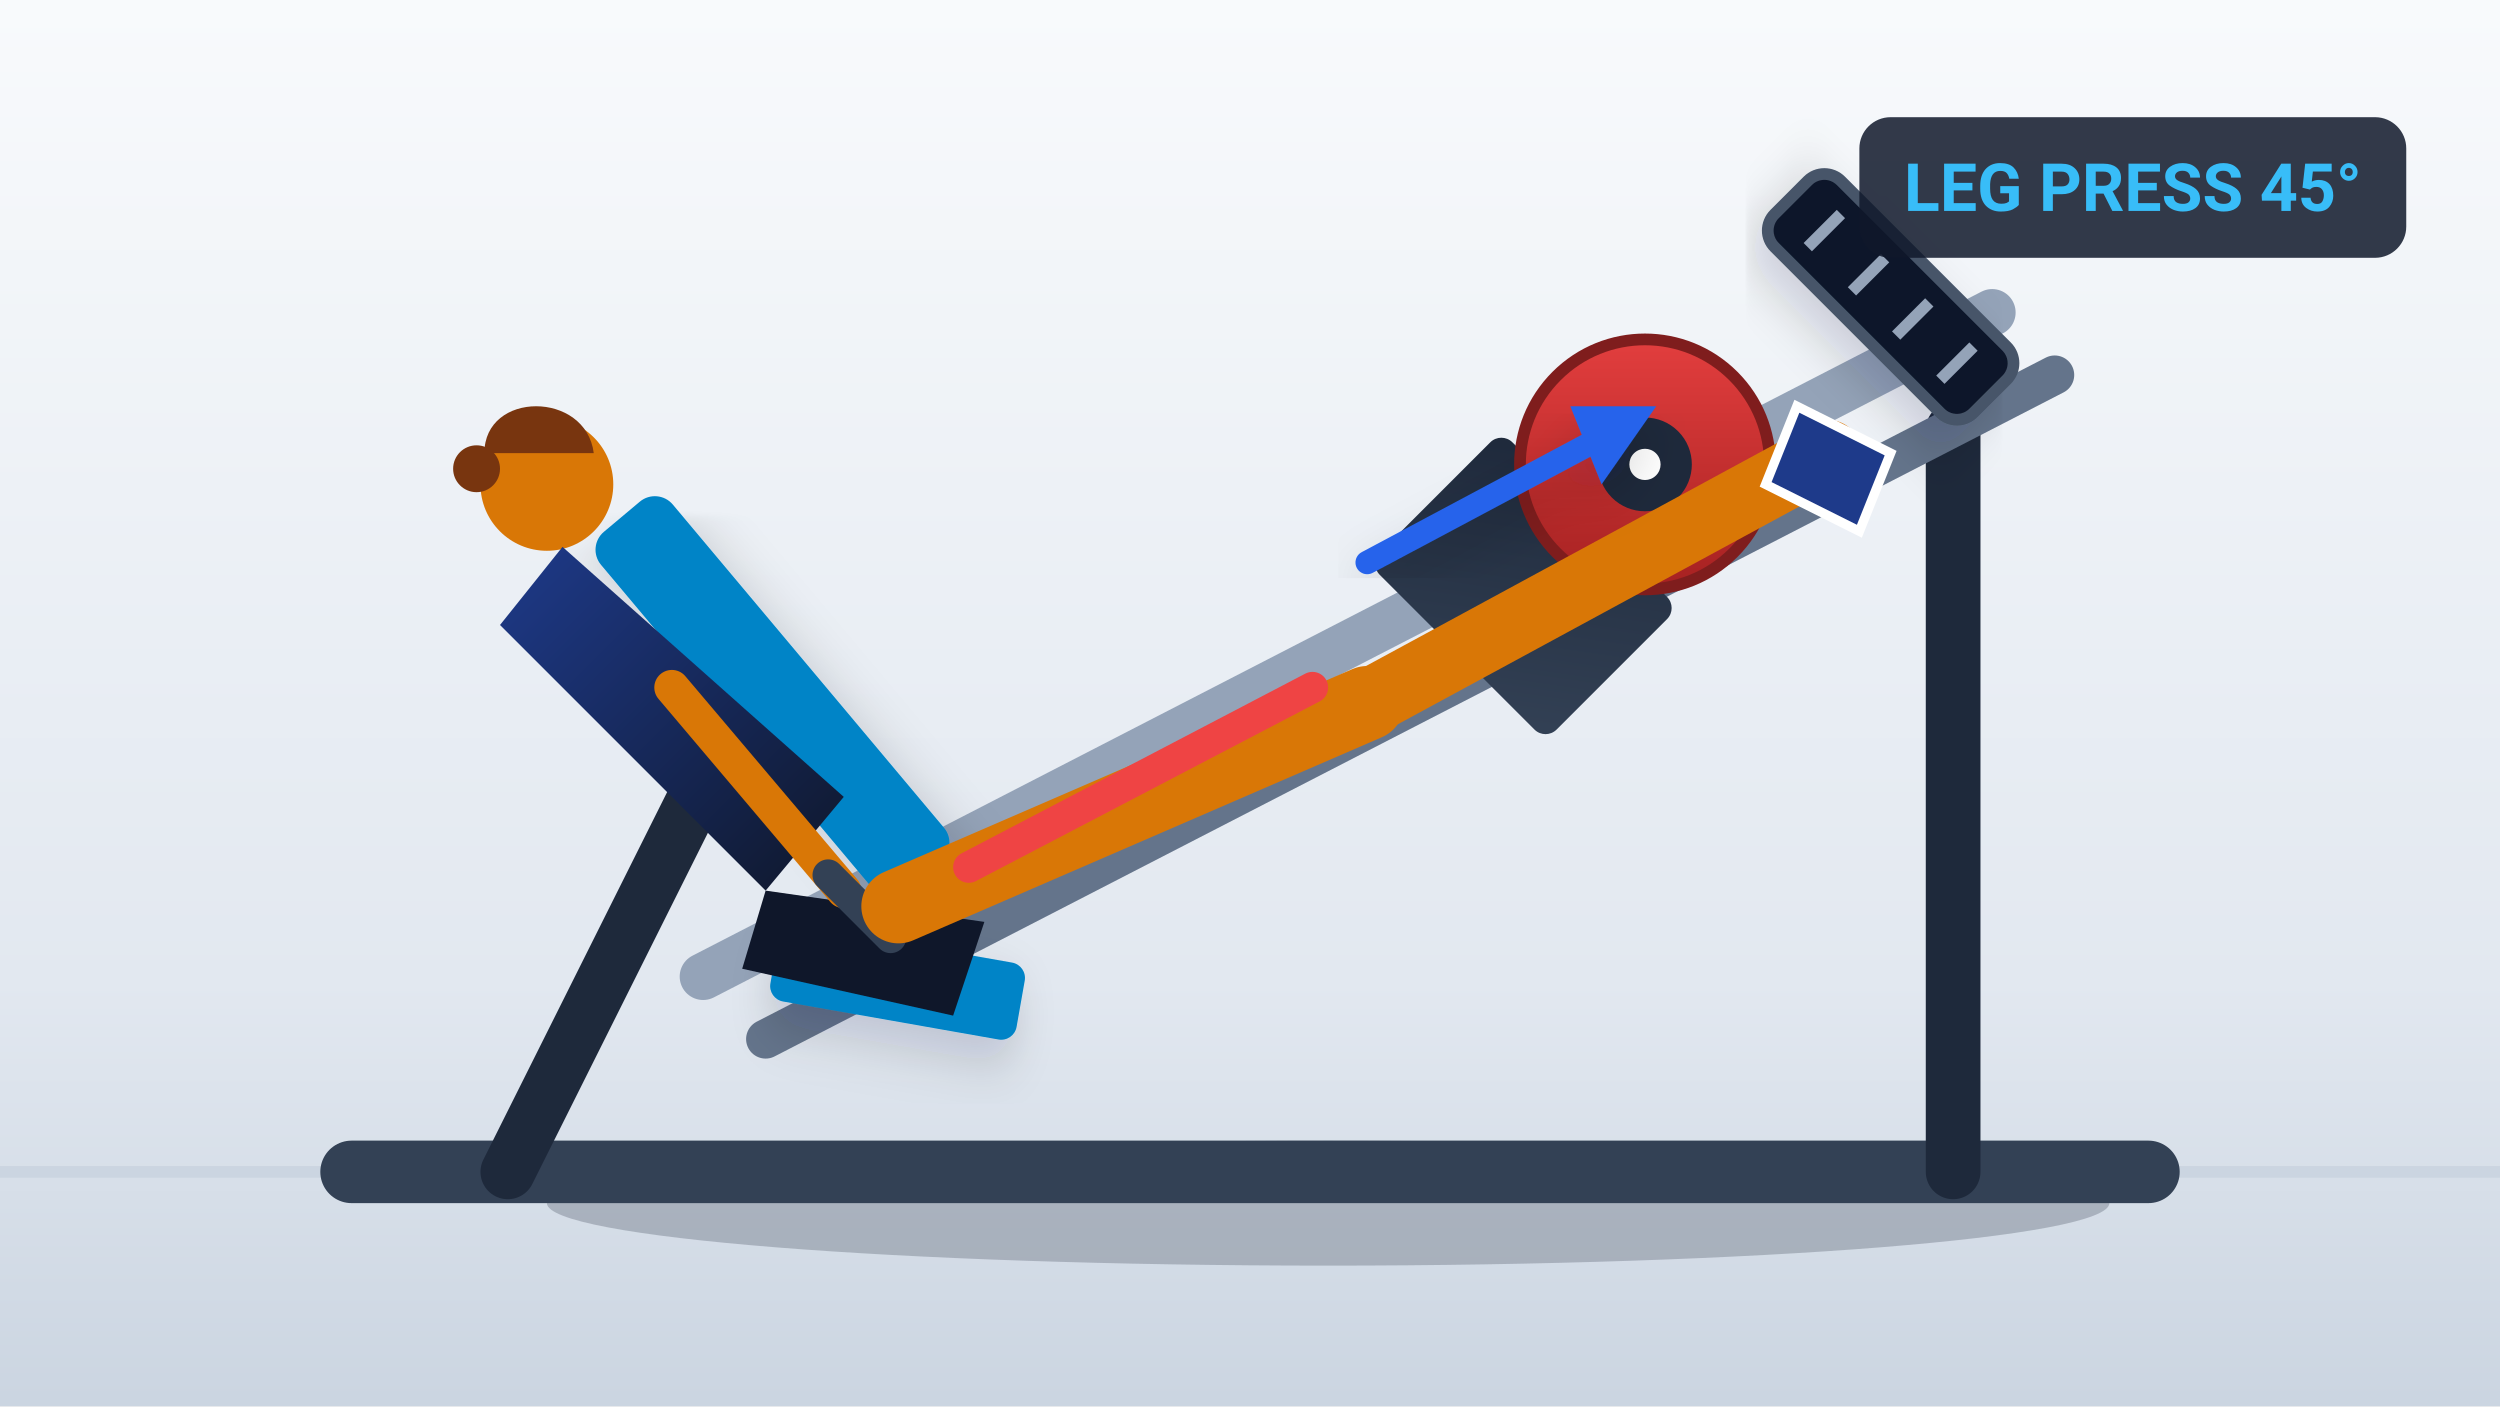
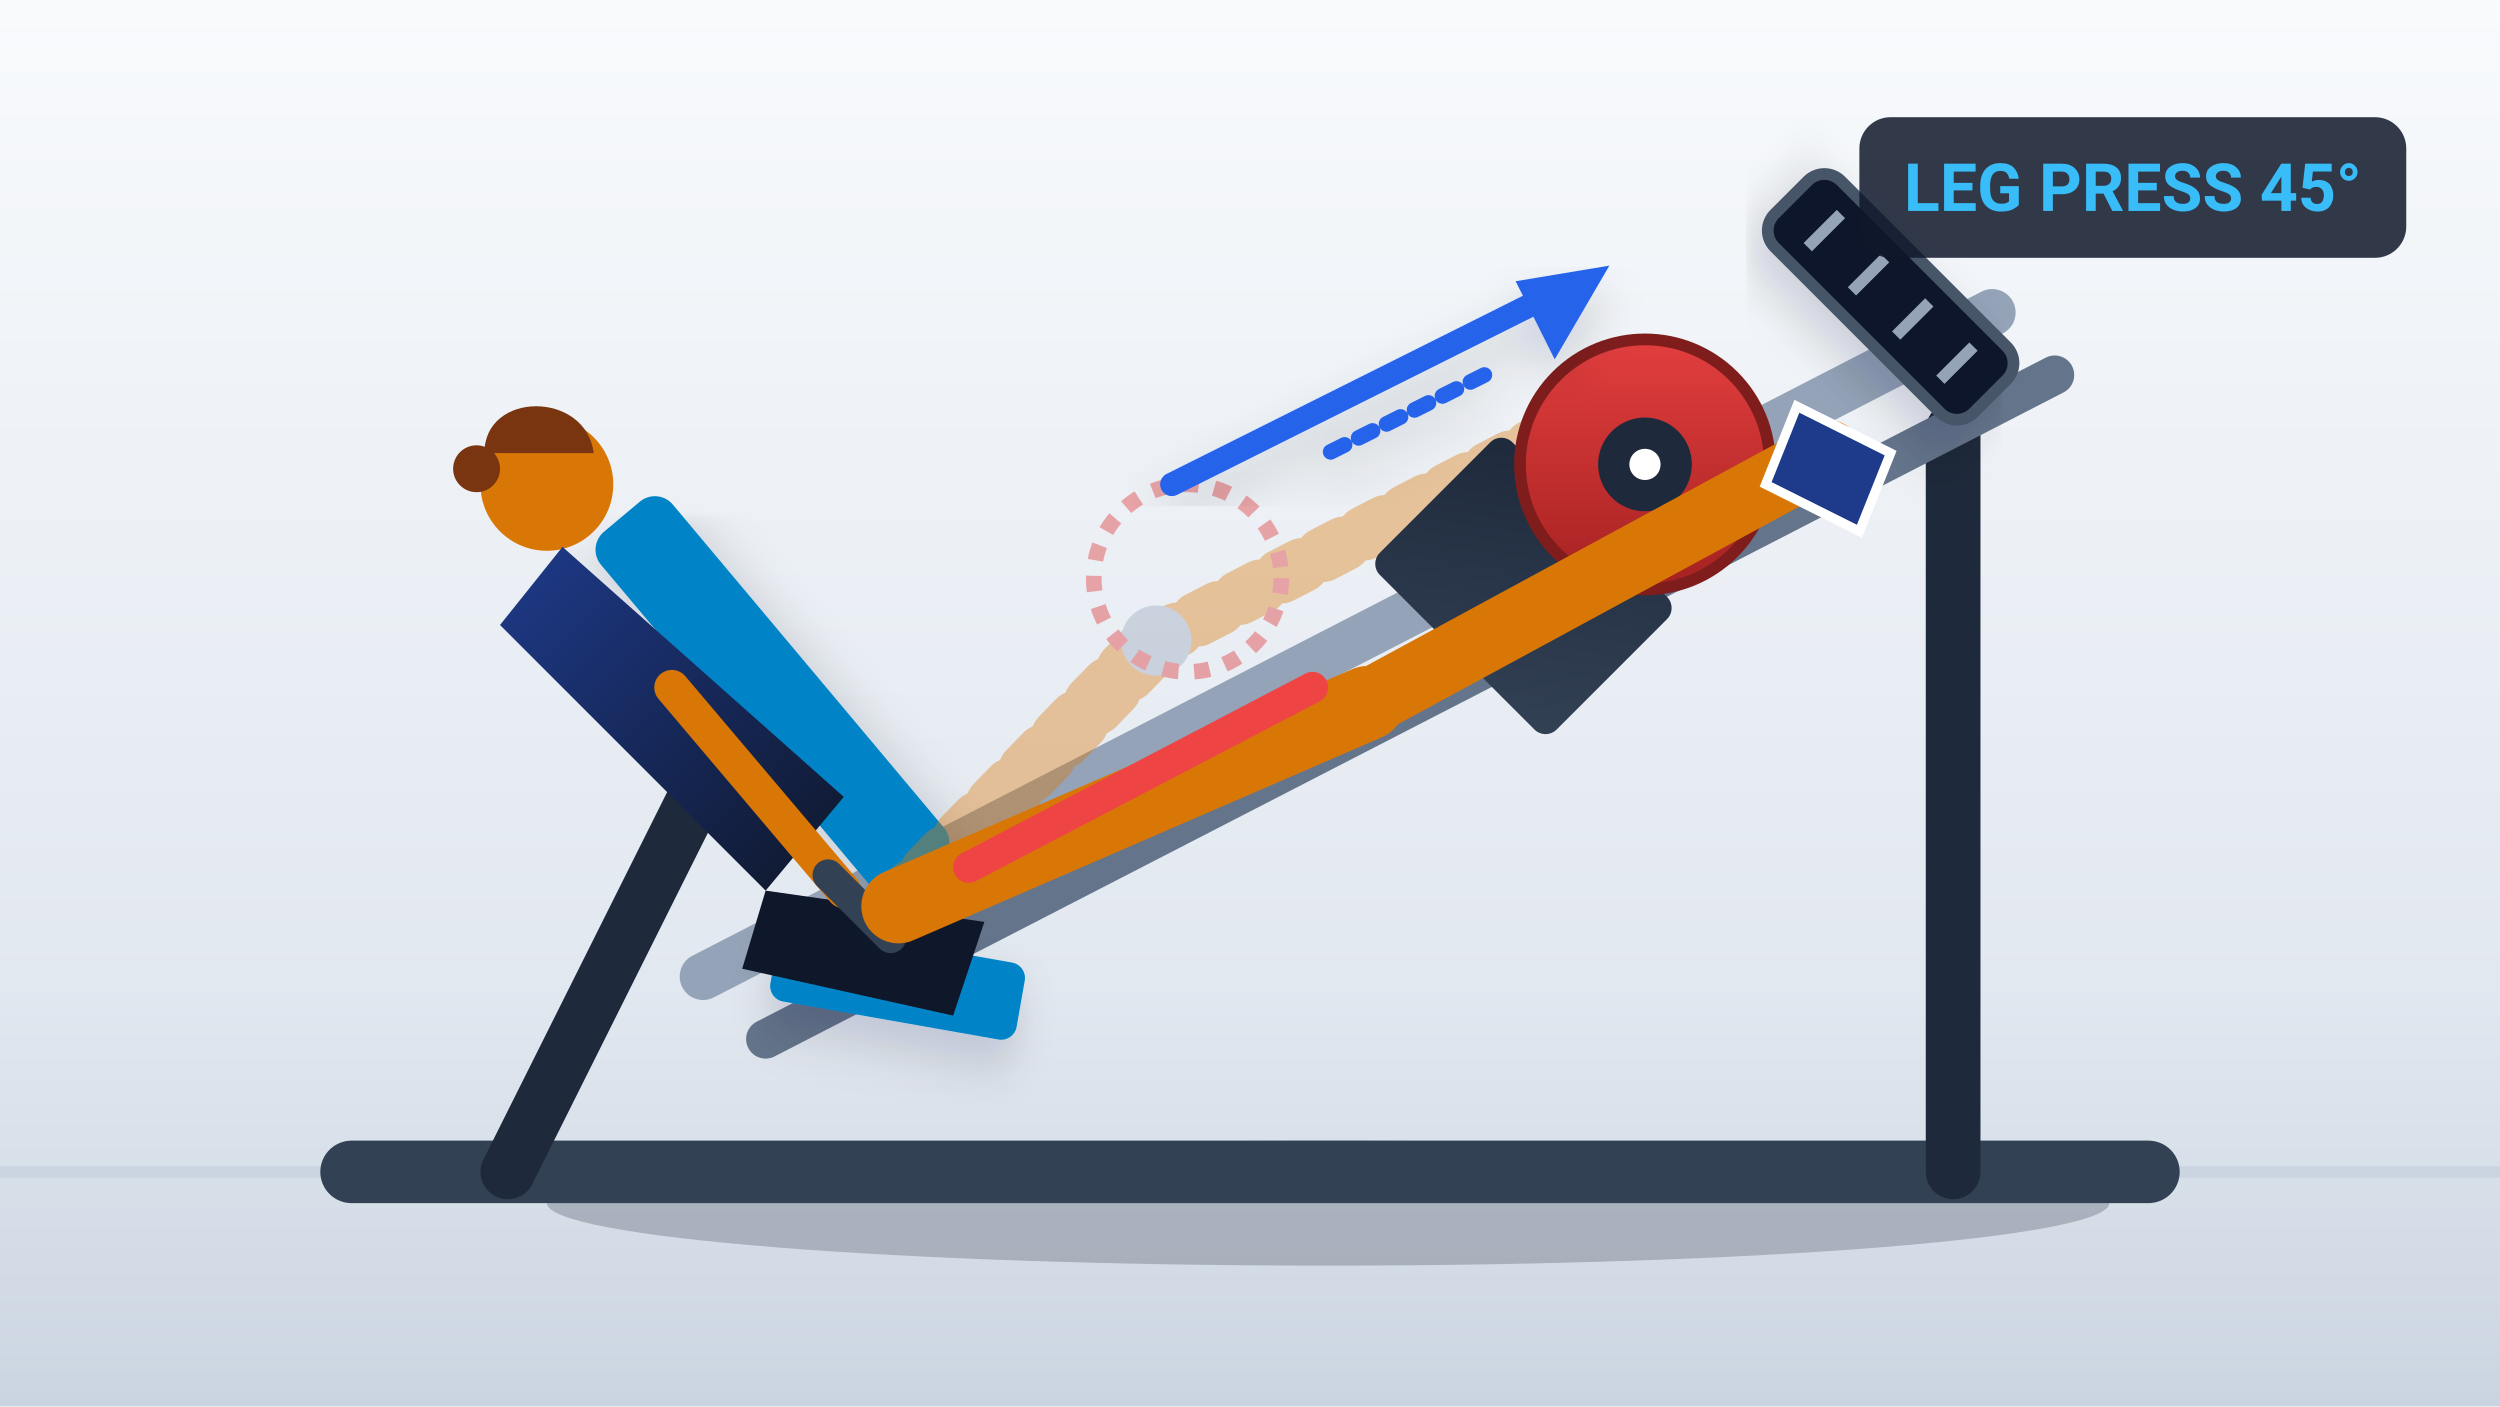
<svg xmlns="http://www.w3.org/2000/svg" viewBox="0 0 320 180" width="100%" height="100%" preserveAspectRatio="xMidYMid meet">
  <defs>
    <linearGradient id="gymFloor" x1="0" y1="0" x2="0" y2="1">
      <stop offset="0%" stop-color="#f8fafc" />
      <stop offset="70%" stop-color="#e2e8f0" />
      <stop offset="100%" stop-color="#cbd5e1" />
    </linearGradient>
    <linearGradient id="machGrad" x1="0" y1="0" x2="1" y2="1">
      <stop offset="0%" stop-color="#1e293b" />
      <stop offset="100%" stop-color="#334155" />
    </linearGradient>
    <linearGradient id="plateGrad" x1="0" y1="0" x2="1" y2="1">
      <stop offset="0%" stop-color="#ef4444" />
      <stop offset="100%" stop-color="#991b1b" />
    </linearGradient>
    <linearGradient id="kitGrad" x1="0" y1="0" x2="1" y2="1">
      <stop offset="0%" stop-color="#1e3a8a" />
      <stop offset="100%" stop-color="#0f172a" />
    </linearGradient>
    <filter id="dropShadow" x="-10%" y="-10%" width="120%" height="120%">
      <feDropShadow dx="0" dy="3" stdDeviation="3" flood-color="#0f172a" flood-opacity="0.16" />
    </filter>
  </defs>
  <rect width="320" height="180" fill="url(#gymFloor)" />
  <line x1="0" y1="150" x2="320" y2="150" stroke="#cbd5e1" stroke-width="1.5" />
  <ellipse cx="170" cy="154" rx="100" ry="8" fill="#0f172a" opacity="0.22" />
  <path d="M45,150 L275,150" stroke="#334155" stroke-width="8" stroke-linecap="round" />
  <line x1="65" y1="150" x2="95" y2="90" stroke="#1e293b" stroke-width="7" stroke-linecap="round" />
  <line x1="250" y1="150" x2="250" y2="55" stroke="#1e293b" stroke-width="7" stroke-linecap="round" />
  <line x1="90" y1="125" x2="255" y2="40" stroke="#94a3b8" stroke-width="6" stroke-linecap="round" />
  <line x1="98" y1="133" x2="263" y2="48" stroke="#64748b" stroke-width="5" stroke-linecap="round" />
  <g transform="translate(242, 38) rotate(45)">
    <rect x="-18" y="-6" width="36" height="12" rx="3" fill="#0f172a" stroke="#475569" stroke-width="1.5" filter="url(#dropShadow)" />
    <line x1="-12" y1="-3" x2="-12" y2="3" stroke="#94a3b8" stroke-width="1.5" />
    <line x1="-4" y1="-3" x2="-4" y2="3" stroke="#94a3b8" stroke-width="1.5" />
    <line x1="4" y1="-3" x2="4" y2="3" stroke="#94a3b8" stroke-width="1.5" />
    <line x1="12" y1="-3" x2="12" y2="3" stroke="#94a3b8" stroke-width="1.5" />
  </g>
-   <g transform="translate(195, 75) rotate(45)">
-     <rect x="-16" y="-12" width="32" height="24" rx="2" fill="url(#machGrad)" />
-     <line x1="0" y1="-12" x2="0" y2="-28" stroke="#cbd5e1" stroke-width="4" stroke-linecap="round" />
-     <circle cx="0" cy="-22" r="16" fill="url(#plateGrad)" stroke="#7f1d1d" stroke-width="1.5" />
-     <circle cx="0" cy="-22" r="6" fill="#1e293b" />
-     <circle cx="0" cy="-22" r="2" fill="#ffffff" />
-   </g>
  <rect x="75" y="70" width="12" height="60" rx="3" transform="rotate(-40 75 70)" fill="#0284c7" filter="url(#dropShadow)" />
  <rect x="100" y="118" width="32" height="10" rx="2" transform="rotate(10 100 118)" fill="#0284c7" filter="url(#dropShadow)" />
  <circle cx="70" cy="62" r="8.5" fill="#d97706" />
  <path d="M62,58 C62,50 75,50 76,58 Z" fill="#78350f" />
  <circle cx="61" cy="60" r="3" fill="#78350f" />
  <path d="M72,70 L108,102 L98,114 L64,80 Z" fill="url(#kitGrad)" />
  <path d="M98,114 L126,118 L122,130 L95,124 Z" fill="#0f172a" />
  <line x1="86" y1="88" x2="108" y2="114" stroke="#d97706" stroke-width="4.5" stroke-linecap="round" />
  <line x1="106" y1="112" x2="114" y2="120" stroke="#334155" stroke-width="4" stroke-linecap="round" />
+   <g opacity="0.38">
+     <path d="M115,116 L148,82" stroke="#d97706" stroke-width="8" stroke-dasharray="3,3" stroke-linecap="round" />
+     <path d="M148,82 L210,50" stroke="#d97706" stroke-width="7" stroke-dasharray="3,3" stroke-linecap="round" />
+     <circle cx="148" cy="82" r="4.5" fill="#94a3b8" />
+     <circle cx="152" cy="74" r="12" fill="none" stroke="#dc2626" stroke-width="2" stroke-dasharray="2,2" />
+   </g>
+   <g transform="translate(195, 75) rotate(45)">
+     <rect x="-16" y="-12" width="32" height="24" rx="2" fill="url(#machGrad)" />
+     <line x1="0" y1="-12" x2="0" y2="-28" stroke="#cbd5e1" stroke-width="4" stroke-linecap="round" />
+     <circle cx="0" cy="-22" r="16" fill="url(#plateGrad)" stroke="#7f1d1d" stroke-width="1.5" />
+     <circle cx="0" cy="-22" r="6" fill="#1e293b" />
+     <circle cx="0" cy="-22" r="2" fill="#ffffff" />
+   </g>
  <path d="M115,116 L175,90" stroke="#d97706" stroke-width="9.5" stroke-linecap="round" />
  <path d="M124,111 L168,88" stroke="#ef4444" stroke-width="4" stroke-linecap="round" />
  <path d="M175,90 L234,58" stroke="#d97706" stroke-width="8.5" stroke-linecap="round" />
  <circle cx="175" cy="90" r="4.5" fill="#d97706" />
  <path d="M230,52 L242,58 L238,68 L226,62 Z" fill="#1e3a8a" stroke="#ffffff" stroke-width="1.2" />
  <g filter="url(#dropShadow)">
-     <line x1="175" y1="72" x2="205" y2="56" stroke="#2563eb" stroke-width="3" stroke-linecap="round" />
-     <polygon points="212,52 201,52 205,62" fill="#2563eb" />
+     <line x1="150" y1="62" x2="198" y2="38" stroke="#2563eb" stroke-width="3" stroke-linecap="round" />
+     <polygon points="206,34 194,36 199,46" fill="#2563eb" />
+     <path d="M190,48 L170,58" stroke="#2563eb" stroke-width="2" stroke-linecap="round" stroke-dasharray="2,2" />
  </g>
  <rect x="238" y="15" width="70" height="18" rx="4" fill="#0f172a" opacity="0.85" />
  <text x="273" y="27" fill="#38bdf8" font-size="8.5" font-family="-apple-system, BlinkMacSystemFont, 'Segoe UI', Roboto, sans-serif" font-weight="700" text-anchor="middle">LEG PRESS 45°</text>
</svg>
